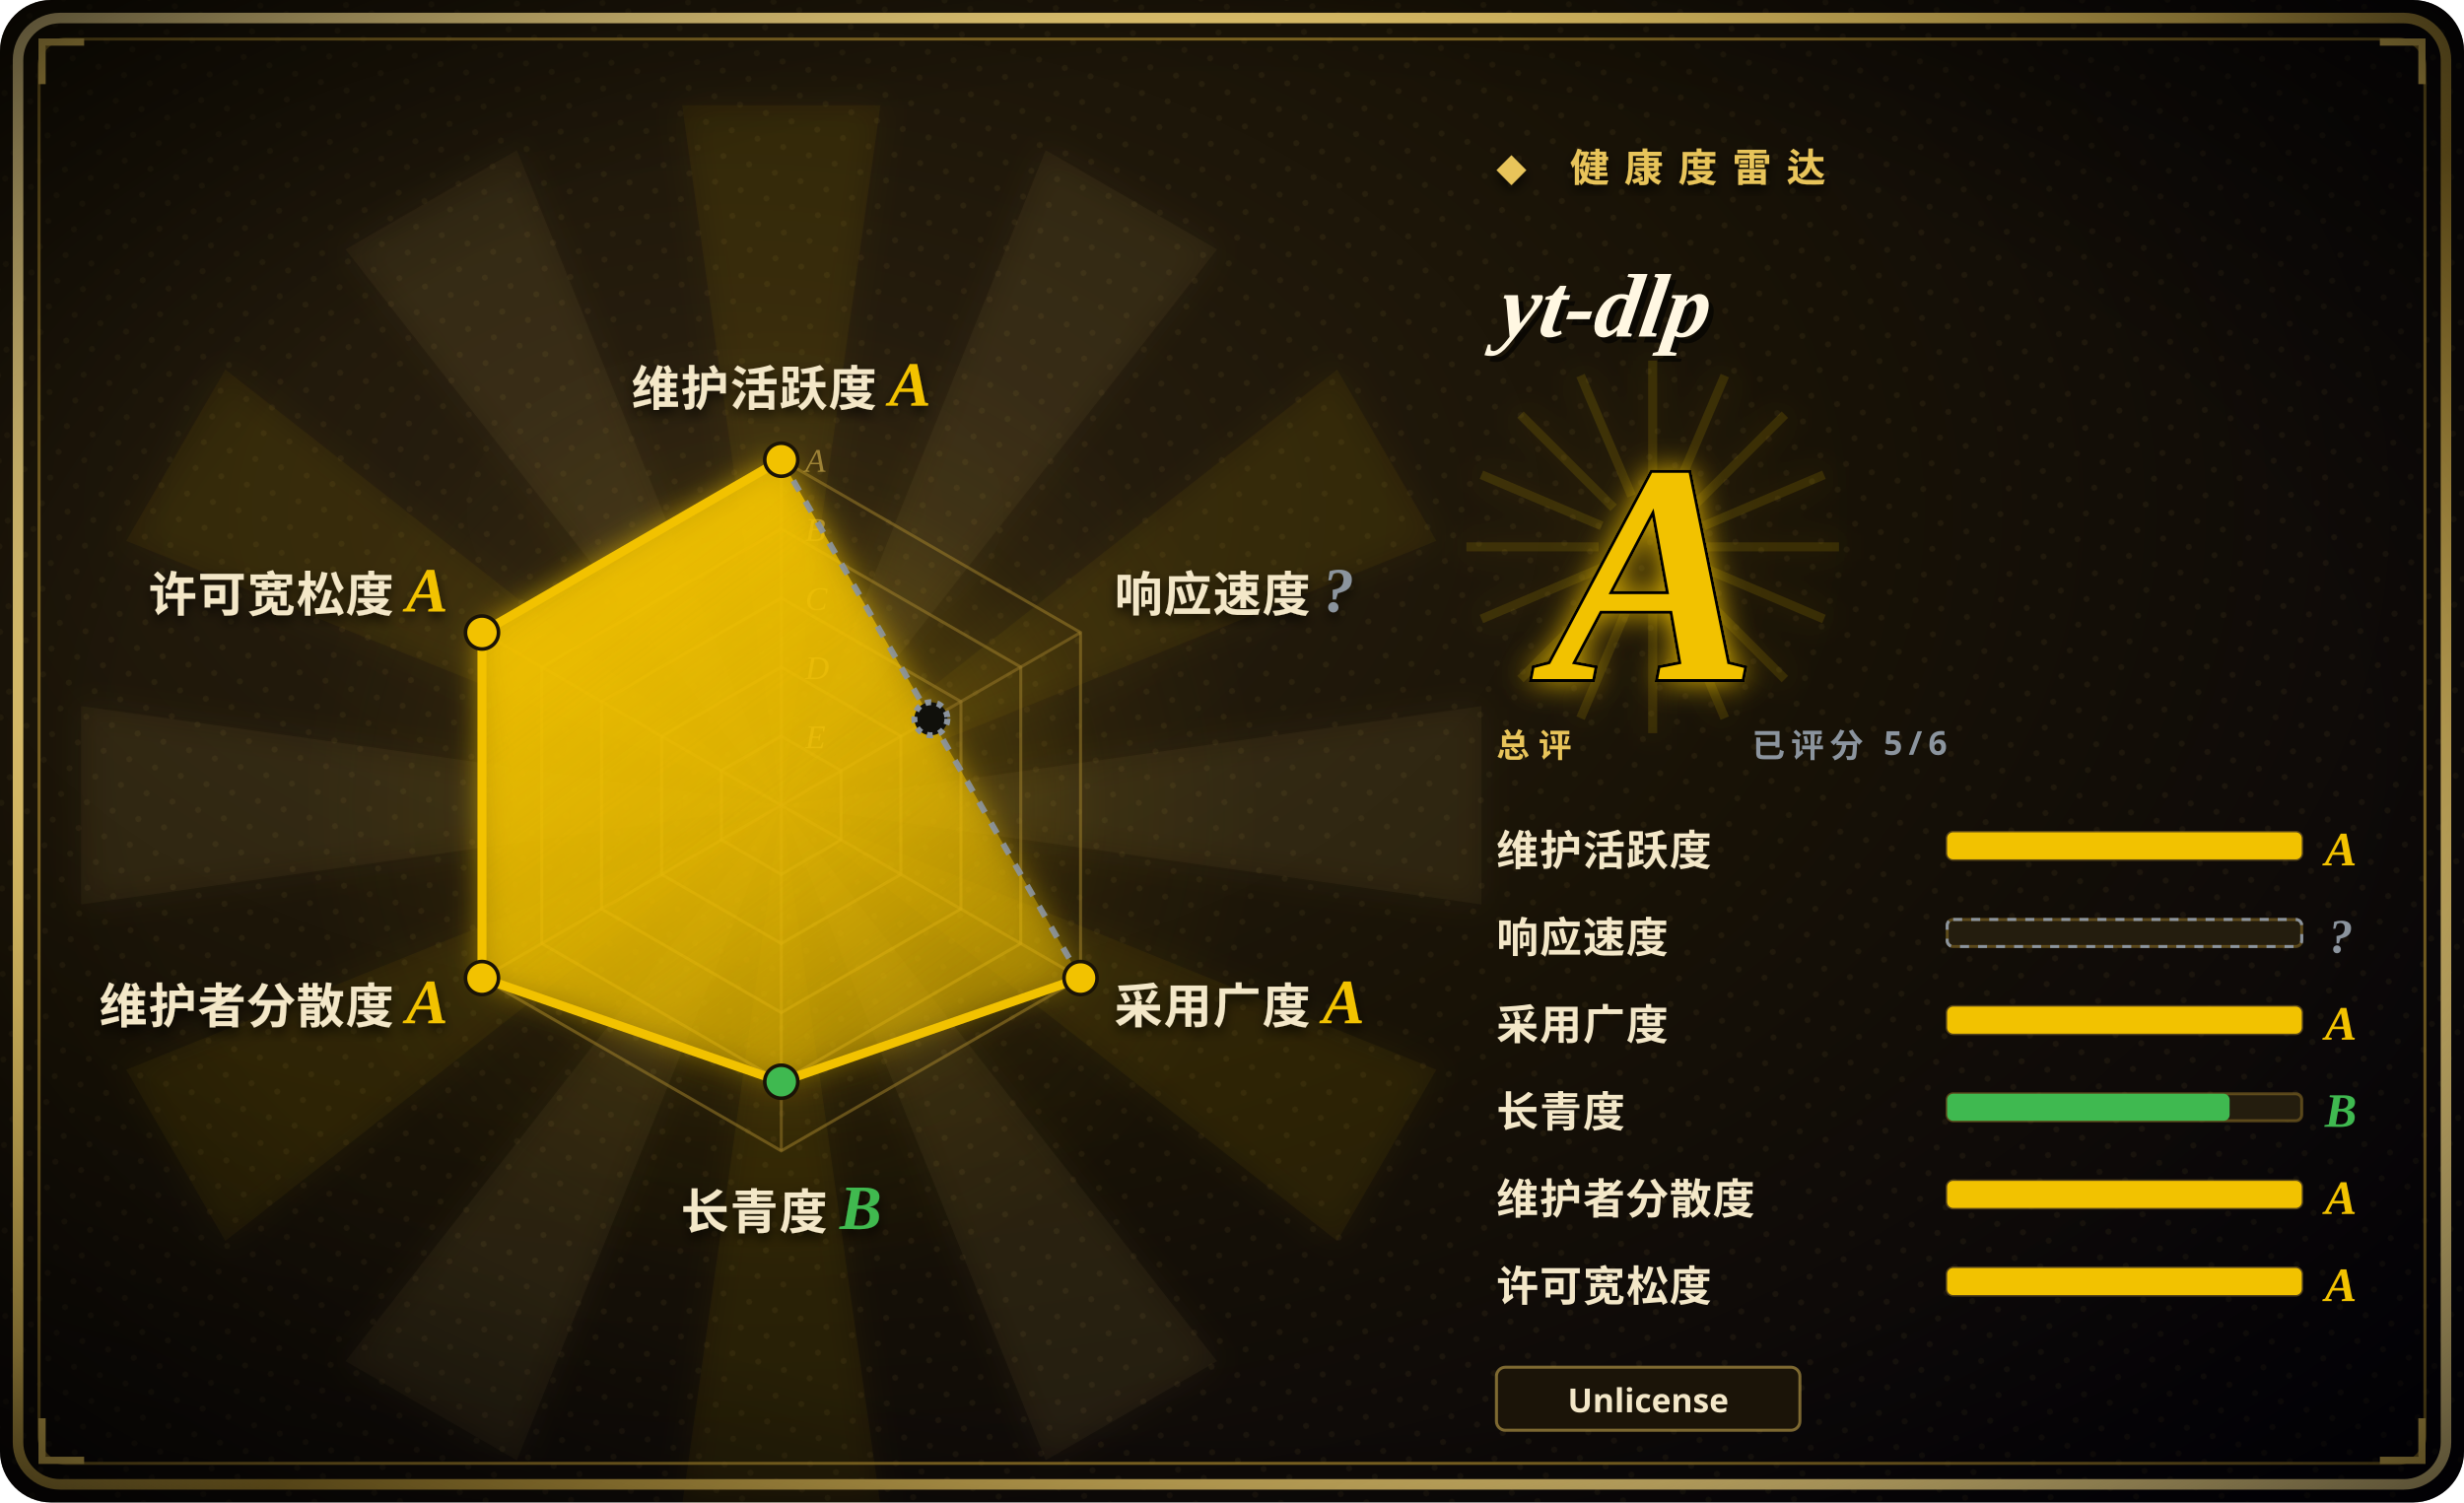
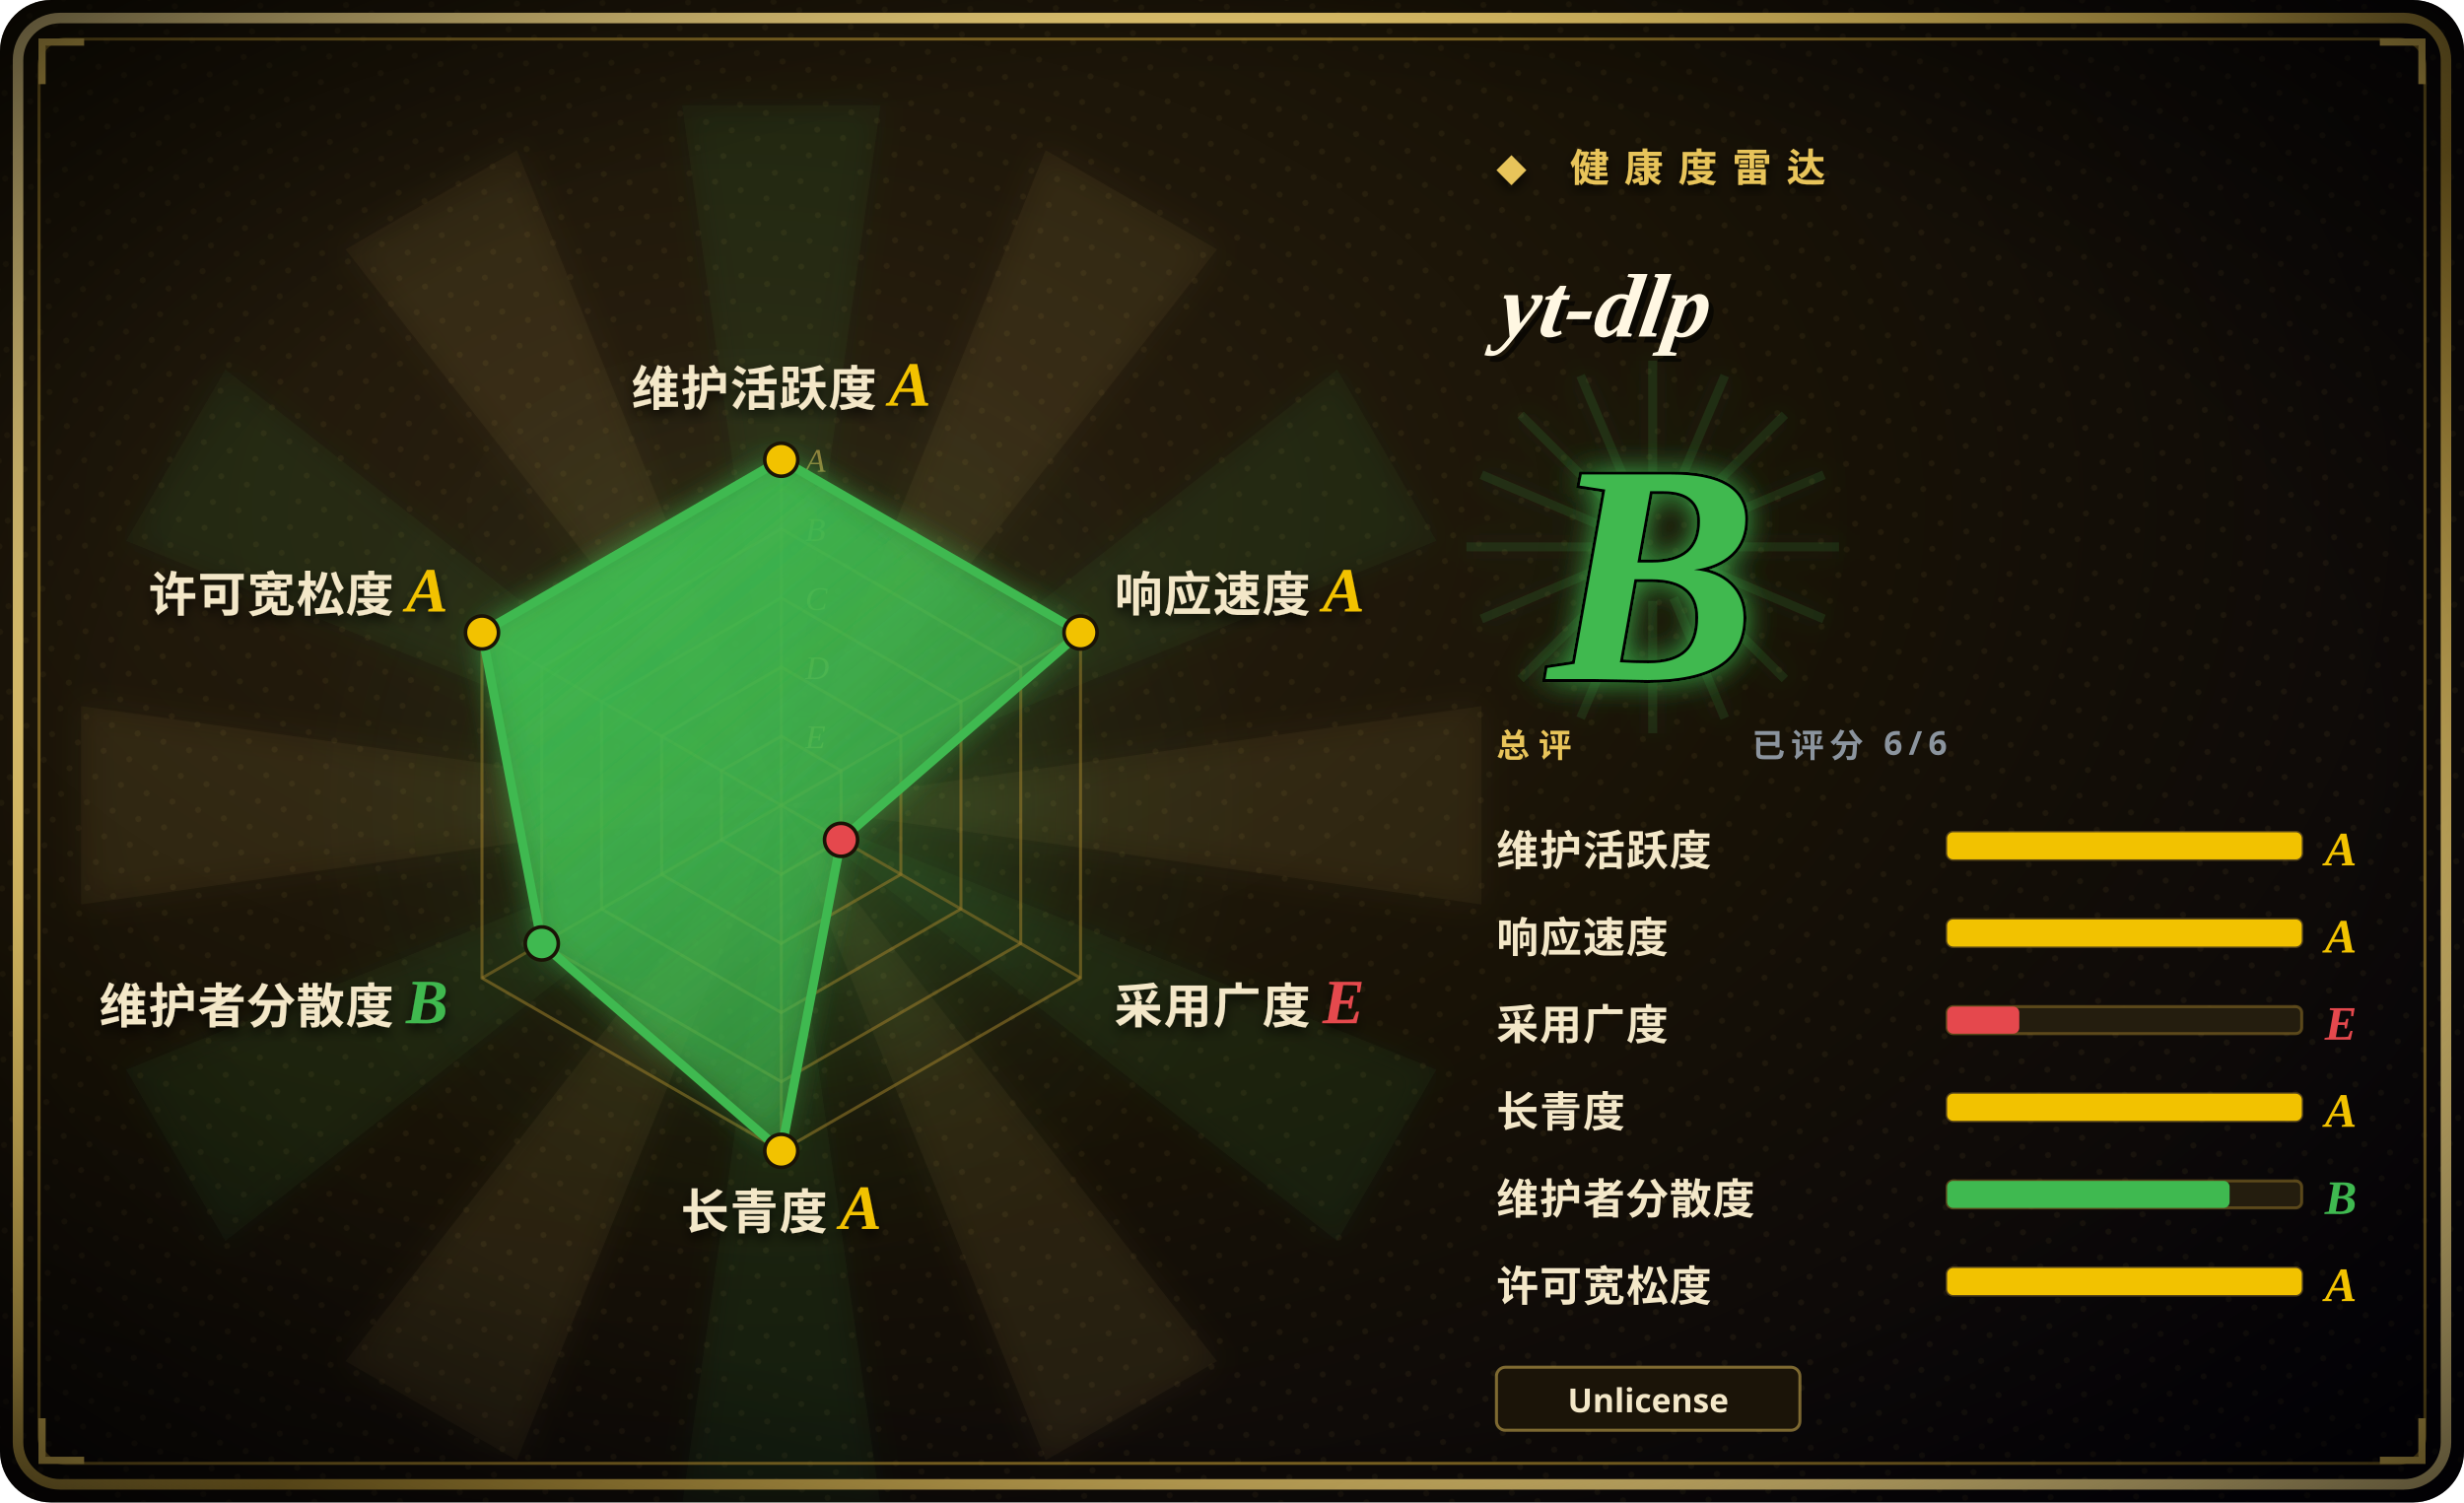
<svg xmlns="http://www.w3.org/2000/svg" width="820" height="500" viewBox="0 0 820 500">
  <defs>
    <radialGradient id="bg" cx="30%" cy="34%" r="90%">
      <stop offset="0%" stop-color="#2a2010" />
      <stop offset="48%" stop-color="#181206" />
      <stop offset="100%" stop-color="#05030a" />
    </radialGradient>
    <radialGradient id="vig" cx="50%" cy="50%" r="72%">
      <stop offset="62%" stop-color="#000000" stop-opacity="0" />
      <stop offset="100%" stop-color="#000000" stop-opacity="0.72" />
    </radialGradient>
    <linearGradient id="frame" x1="0" y1="0" x2="1" y2="1">
      <stop offset="0%" stop-color="#f6dd92" />
      <stop offset="45%" stop-color="#E8C45A" />
      <stop offset="55%" stop-color="#9c7d2a" />
      <stop offset="100%" stop-color="#f6dd92" />
    </linearGradient>
    <linearGradient id="poly" x1="0" y1="0" x2="0.7" y2="1">
-       <stop offset="0%" stop-color="#F2C200" stop-opacity="0.92" />
-       <stop offset="100%" stop-color="#F2C200" stop-opacity="0.34" />
+       <stop offset="0%" stop-color="#3FB950" stop-opacity="0.92" />
+       <stop offset="100%" stop-color="#3FB950" stop-opacity="0.34" />
    </linearGradient>
    <radialGradient id="halo" cx="50%" cy="50%" r="50%">
-       <stop offset="0%" stop-color="#F2C200" stop-opacity="0.34" />
-       <stop offset="68%" stop-color="#F2C200" stop-opacity="0.04" />
-       <stop offset="100%" stop-color="#F2C200" stop-opacity="0" />
+       <stop offset="0%" stop-color="#3FB950" stop-opacity="0.34" />
+       <stop offset="68%" stop-color="#3FB950" stop-opacity="0.04" />
+       <stop offset="100%" stop-color="#3FB950" stop-opacity="0" />
    </radialGradient>
    <filter id="glow" x="-60%" y="-60%" width="220%" height="220%">
      <feGaussianBlur stdDeviation="5" result="b" />
      <feMerge>
        <feMergeNode in="b" />
        <feMergeNode in="SourceGraphic" />
      </feMerge>
    </filter>
    <filter id="soft" x="-30%" y="-30%" width="160%" height="160%">
      <feDropShadow dx="0" dy="2" stdDeviation="2" flood-color="#000" flood-opacity="0.7" />
    </filter>
    <pattern id="halftone" width="9" height="9" patternUnits="userSpaceOnUse" patternTransform="rotate(18)">
      <circle cx="2" cy="2" r="1" fill="#E8C45A" fill-opacity="0.06" />
    </pattern>
  </defs>
  <rect width="820" height="500" rx="17" fill="url(#bg)" />
  <rect width="820" height="500" rx="17" fill="url(#halftone)" />
  <g opacity="0.5" filter="url(#glow)">
    <path d="M260,268 L493,235 L493,301 Z" fill="#E8C45A" fill-opacity="0.10" />
-     <path d="M260,268 L478,356 L445,413 Z" fill="#F2C200" fill-opacity="0.10" />
+     <path d="M260,268 L478,356 L445,413 Z" fill="#3FB950" fill-opacity="0.10" />
    <path d="M260,268 L405,453 L348,486 Z" fill="#E8C45A" fill-opacity="0.10" />
-     <path d="M260,268 L293,501 L227,501 Z" fill="#F2C200" fill-opacity="0.10" />
+     <path d="M260,268 L293,501 L227,501 Z" fill="#3FB950" fill-opacity="0.10" />
    <path d="M260,268 L172,486 L115,453 Z" fill="#E8C45A" fill-opacity="0.10" />
-     <path d="M260,268 L75,413 L42,356 Z" fill="#F2C200" fill-opacity="0.10" />
+     <path d="M260,268 L75,413 L42,356 Z" fill="#3FB950" fill-opacity="0.10" />
    <path d="M260,268 L27,301 L27,235 Z" fill="#E8C45A" fill-opacity="0.10" />
-     <path d="M260,268 L42,180 L75,123 Z" fill="#F2C200" fill-opacity="0.10" />
+     <path d="M260,268 L42,180 L75,123 Z" fill="#3FB950" fill-opacity="0.10" />
    <path d="M260,268 L115,83 L172,50 Z" fill="#E8C45A" fill-opacity="0.10" />
-     <path d="M260,268 L227,35 L293,35 Z" fill="#F2C200" fill-opacity="0.10" />
+     <path d="M260,268 L227,35 L293,35 Z" fill="#3FB950" fill-opacity="0.10" />
    <path d="M260,268 L348,50 L405,83 Z" fill="#E8C45A" fill-opacity="0.10" />
-     <path d="M260,268 L445,123 L478,180 Z" fill="#F2C200" fill-opacity="0.10" />
+     <path d="M260,268 L445,123 L478,180 Z" fill="#3FB950" fill-opacity="0.10" />
  </g>
  <circle cx="260" cy="268" r="161" fill="url(#halo)" />
  <rect x="6" y="6" width="808" height="488" rx="14" fill="none" stroke="url(#frame)" stroke-width="3.5" />
  <rect x="13" y="13" width="794" height="474" rx="9" fill="none" stroke="#9c7d2a" stroke-width="1" stroke-opacity="0.8" />
  <path d="M14,28 L14,14 L28,14" fill="none" stroke="#E8C45A" stroke-width="2.4" />
  <path d="M806,28 L806,14 L792,14" fill="none" stroke="#E8C45A" stroke-width="2.4" />
  <path d="M14,472 L14,486 L28,486" fill="none" stroke="#E8C45A" stroke-width="2.4" />
  <path d="M806,472 L806,486 L792,486" fill="none" stroke="#E8C45A" stroke-width="2.4" />
  <rect width="820" height="500" rx="17" fill="url(#vig)" />
  <polygon points="260.0,153.0 359.6,210.5 359.6,325.5 260.0,383.0 160.4,325.5 160.4,210.5" fill="none" stroke="#9c7d2a" stroke-opacity="0.55" stroke-width="1" />
  <polygon points="260.0,176.0 339.7,222.0 339.7,314.0 260.0,360.0 180.3,314.0 180.3,222.0" fill="none" stroke="#9c7d2a" stroke-opacity="0.55" stroke-width="1" />
  <polygon points="260.0,199.0 319.8,233.5 319.8,302.5 260.0,337.0 200.2,302.5 200.2,233.5" fill="none" stroke="#9c7d2a" stroke-opacity="0.55" stroke-width="1" />
  <polygon points="260.0,222.0 299.8,245.0 299.8,291.0 260.0,314.0 220.2,291.0 220.2,245.0" fill="none" stroke="#9c7d2a" stroke-opacity="0.55" stroke-width="1" />
  <polygon points="260.0,245.0 279.9,256.5 279.9,279.5 260.0,291.0 240.1,279.5 240.1,256.5" fill="none" stroke="#9c7d2a" stroke-opacity="0.55" stroke-width="1" />
  <line x1="260" y1="268" x2="260.0" y2="153.0" stroke="#9c7d2a" stroke-opacity="0.5" stroke-width="1" />
  <line x1="260" y1="268" x2="359.6" y2="210.5" stroke="#9c7d2a" stroke-opacity="0.5" stroke-width="1" />
  <line x1="260" y1="268" x2="359.6" y2="325.5" stroke="#9c7d2a" stroke-opacity="0.5" stroke-width="1" />
  <line x1="260" y1="268" x2="260.0" y2="383.0" stroke="#9c7d2a" stroke-opacity="0.5" stroke-width="1" />
  <line x1="260" y1="268" x2="160.4" y2="325.5" stroke="#9c7d2a" stroke-opacity="0.5" stroke-width="1" />
  <line x1="260" y1="268" x2="160.4" y2="210.5" stroke="#9c7d2a" stroke-opacity="0.5" stroke-width="1" />
  <text x="268" y="157.0" font-size="11" font-style="italic" fill="#E8C45A" fill-opacity="0.55" font-family="'Georgia','Times New Roman',serif">A</text>
  <text x="268" y="180.0" font-size="11" font-style="italic" fill="#E8C45A" fill-opacity="0.55" font-family="'Georgia','Times New Roman',serif">B</text>
  <text x="268" y="203.0" font-size="11" font-style="italic" fill="#E8C45A" fill-opacity="0.55" font-family="'Georgia','Times New Roman',serif">C</text>
  <text x="268" y="226.0" font-size="11" font-style="italic" fill="#E8C45A" fill-opacity="0.55" font-family="'Georgia','Times New Roman',serif">D</text>
  <text x="268" y="249.0" font-size="11" font-style="italic" fill="#E8C45A" fill-opacity="0.55" font-family="'Georgia','Times New Roman',serif">E</text>
-   <polygon points="260.0,153.0 309.8,239.2 359.6,325.5 260.0,360.0 160.4,325.5 160.4,210.5" fill="url(#poly)" filter="url(#glow)" />
-   <line x1="260.0" y1="153.0" x2="309.8" y2="239.2" stroke="#8B949E" stroke-width="2" stroke-dasharray="4 4" stroke-opacity="0.92" />
-   <line x1="309.8" y1="239.2" x2="359.6" y2="325.5" stroke="#8B949E" stroke-width="2" stroke-dasharray="4 4" stroke-opacity="0.92" />
-   <line x1="359.6" y1="325.5" x2="260.0" y2="360.0" stroke="#F2C200" stroke-width="3" />
-   <line x1="260.0" y1="360.0" x2="160.4" y2="325.5" stroke="#F2C200" stroke-width="3" />
-   <line x1="160.4" y1="325.5" x2="160.4" y2="210.5" stroke="#F2C200" stroke-width="3" />
-   <line x1="160.4" y1="210.5" x2="260.0" y2="153.0" stroke="#F2C200" stroke-width="3" />
+   <polygon points="260.0,153.0 359.6,210.5 279.9,279.5 260.0,383.0 180.3,314.0 160.4,210.5" fill="url(#poly)" filter="url(#glow)" />
+   <line x1="260.0" y1="153.0" x2="359.6" y2="210.5" stroke="#3FB950" stroke-width="3" />
+   <line x1="359.6" y1="210.5" x2="279.9" y2="279.5" stroke="#3FB950" stroke-width="3" />
+   <line x1="279.9" y1="279.5" x2="260.0" y2="383.0" stroke="#3FB950" stroke-width="3" />
+   <line x1="260.0" y1="383.0" x2="180.3" y2="314.0" stroke="#3FB950" stroke-width="3" />
+   <line x1="180.3" y1="314.0" x2="160.4" y2="210.5" stroke="#3FB950" stroke-width="3" />
+   <line x1="160.4" y1="210.5" x2="260.0" y2="153.0" stroke="#3FB950" stroke-width="3" />
  <circle cx="260.0" cy="153.0" r="5.5" fill="#F2C200" stroke="#1a1306" stroke-width="1.2" />
-   <circle cx="309.8" cy="239.2" r="5.5" fill="#10100b" stroke="#8B949E" stroke-width="2" stroke-dasharray="2 2" />
-   <circle cx="359.6" cy="325.5" r="5.5" fill="#F2C200" stroke="#1a1306" stroke-width="1.2" />
-   <circle cx="260.0" cy="360.0" r="5.5" fill="#3FB950" stroke="#1a1306" stroke-width="1.2" />
-   <circle cx="160.4" cy="325.5" r="5.5" fill="#F2C200" stroke="#1a1306" stroke-width="1.2" />
+   <circle cx="359.6" cy="210.5" r="5.5" fill="#F2C200" stroke="#1a1306" stroke-width="1.2" />
+   <circle cx="279.9" cy="279.5" r="5.5" fill="#E5484D" stroke="#1a1306" stroke-width="1.2" />
+   <circle cx="260.0" cy="383.0" r="5.5" fill="#F2C200" stroke="#1a1306" stroke-width="1.2" />
+   <circle cx="180.3" cy="314.0" r="5.5" fill="#3FB950" stroke="#1a1306" stroke-width="1.2" />
  <circle cx="160.4" cy="210.5" r="5.5" fill="#F2C200" stroke="#1a1306" stroke-width="1.2" />
  <text x="260.0" y="135.0" font-size="16" font-weight="900" fill="#f3e7c8" text-anchor="middle" font-family="'PingFang SC','Hiragino Sans GB','Heiti SC','Microsoft YaHei',sans-serif" letter-spacing="0.4" filter="url(#soft)">维护活跃度 <tspan fill="#F2C200" font-family="'Georgia','Times New Roman',serif" font-style="italic" font-size="21">A</tspan>
  </text>
-   <text x="370.9" y="203.5" font-size="16" font-weight="900" fill="#f3e7c8" text-anchor="start" font-family="'PingFang SC','Hiragino Sans GB','Heiti SC','Microsoft YaHei',sans-serif" letter-spacing="0.4" filter="url(#soft)">响应速度 <tspan fill="#8B949E" font-family="'Georgia','Times New Roman',serif" font-style="italic" font-size="21">?</tspan>
+   <text x="370.9" y="203.5" font-size="16" font-weight="900" fill="#f3e7c8" text-anchor="start" font-family="'PingFang SC','Hiragino Sans GB','Heiti SC','Microsoft YaHei',sans-serif" letter-spacing="0.4" filter="url(#soft)">响应速度 <tspan fill="#F2C200" font-family="'Georgia','Times New Roman',serif" font-style="italic" font-size="21">A</tspan>
  </text>
-   <text x="370.9" y="340.5" font-size="16" font-weight="900" fill="#f3e7c8" text-anchor="start" font-family="'PingFang SC','Hiragino Sans GB','Heiti SC','Microsoft YaHei',sans-serif" letter-spacing="0.4" filter="url(#soft)">采用广度 <tspan fill="#F2C200" font-family="'Georgia','Times New Roman',serif" font-style="italic" font-size="21">A</tspan>
+   <text x="370.9" y="340.5" font-size="16" font-weight="900" fill="#f3e7c8" text-anchor="start" font-family="'PingFang SC','Hiragino Sans GB','Heiti SC','Microsoft YaHei',sans-serif" letter-spacing="0.4" filter="url(#soft)">采用广度 <tspan fill="#E5484D" font-family="'Georgia','Times New Roman',serif" font-style="italic" font-size="21">E</tspan>
  </text>
-   <text x="260.0" y="409.0" font-size="16" font-weight="900" fill="#f3e7c8" text-anchor="middle" font-family="'PingFang SC','Hiragino Sans GB','Heiti SC','Microsoft YaHei',sans-serif" letter-spacing="0.4" filter="url(#soft)">长青度 <tspan fill="#3FB950" font-family="'Georgia','Times New Roman',serif" font-style="italic" font-size="21">B</tspan>
+   <text x="260.0" y="409.0" font-size="16" font-weight="900" fill="#f3e7c8" text-anchor="middle" font-family="'PingFang SC','Hiragino Sans GB','Heiti SC','Microsoft YaHei',sans-serif" letter-spacing="0.4" filter="url(#soft)">长青度 <tspan fill="#F2C200" font-family="'Georgia','Times New Roman',serif" font-style="italic" font-size="21">A</tspan>
  </text>
-   <text x="149.1" y="340.5" font-size="16" font-weight="900" fill="#f3e7c8" text-anchor="end" font-family="'PingFang SC','Hiragino Sans GB','Heiti SC','Microsoft YaHei',sans-serif" letter-spacing="0.4" filter="url(#soft)">维护者分散度 <tspan fill="#F2C200" font-family="'Georgia','Times New Roman',serif" font-style="italic" font-size="21">A</tspan>
+   <text x="149.1" y="340.5" font-size="16" font-weight="900" fill="#f3e7c8" text-anchor="end" font-family="'PingFang SC','Hiragino Sans GB','Heiti SC','Microsoft YaHei',sans-serif" letter-spacing="0.4" filter="url(#soft)">维护者分散度 <tspan fill="#3FB950" font-family="'Georgia','Times New Roman',serif" font-style="italic" font-size="21">B</tspan>
  </text>
  <text x="149.1" y="203.5" font-size="16" font-weight="900" fill="#f3e7c8" text-anchor="end" font-family="'PingFang SC','Hiragino Sans GB','Heiti SC','Microsoft YaHei',sans-serif" letter-spacing="0.4" filter="url(#soft)">许可宽松度 <tspan fill="#F2C200" font-family="'Georgia','Times New Roman',serif" font-style="italic" font-size="21">A</tspan>
  </text>
  <text x="498" y="60" font-size="13" letter-spacing="5" fill="#E8C45A" font-weight="900" font-family="'PingFang SC','Hiragino Sans GB','Heiti SC','Microsoft YaHei',sans-serif" filter="url(#soft)">◆ 健康度雷达</text>
  <g transform="translate(498,112) skewX(-9)">
    <text x="2" y="2" font-size="30" font-weight="900" font-style="italic" fill="#000" fill-opacity="0.6" font-family="'Georgia','Times New Roman',serif">yt-dlp</text>
    <text x="0" y="0" font-size="30" font-weight="900" font-style="italic" fill="#fff7e2" font-family="'Georgia','Times New Roman',serif">yt-dlp</text>
  </g>
  <line x1="498" y1="124" x2="648" y2="124" stroke="url(#frame)" stroke-width="2" />
  <g opacity="0.85" filter="url(#glow)">
-     <line x1="568" y1="182" x2="612" y2="182" stroke="#F2C200" stroke-opacity="0.16" stroke-width="3" />
-     <line x1="567" y1="189" x2="607" y2="206" stroke="#F2C200" stroke-opacity="0.16" stroke-width="3" />
-     <line x1="563" y1="195" x2="594" y2="226" stroke="#F2C200" stroke-opacity="0.16" stroke-width="3" />
-     <line x1="557" y1="199" x2="574" y2="239" stroke="#F2C200" stroke-opacity="0.16" stroke-width="3" />
-     <line x1="550" y1="200" x2="550" y2="244" stroke="#F2C200" stroke-opacity="0.16" stroke-width="3" />
-     <line x1="543" y1="199" x2="526" y2="239" stroke="#F2C200" stroke-opacity="0.16" stroke-width="3" />
-     <line x1="537" y1="195" x2="506" y2="226" stroke="#F2C200" stroke-opacity="0.16" stroke-width="3" />
-     <line x1="533" y1="189" x2="493" y2="206" stroke="#F2C200" stroke-opacity="0.16" stroke-width="3" />
-     <line x1="532" y1="182" x2="488" y2="182" stroke="#F2C200" stroke-opacity="0.16" stroke-width="3" />
-     <line x1="533" y1="175" x2="493" y2="158" stroke="#F2C200" stroke-opacity="0.16" stroke-width="3" />
-     <line x1="537" y1="169" x2="506" y2="138" stroke="#F2C200" stroke-opacity="0.16" stroke-width="3" />
-     <line x1="543" y1="165" x2="526" y2="125" stroke="#F2C200" stroke-opacity="0.16" stroke-width="3" />
-     <line x1="550" y1="164" x2="550" y2="120" stroke="#F2C200" stroke-opacity="0.16" stroke-width="3" />
-     <line x1="557" y1="165" x2="574" y2="125" stroke="#F2C200" stroke-opacity="0.16" stroke-width="3" />
-     <line x1="563" y1="169" x2="594" y2="138" stroke="#F2C200" stroke-opacity="0.16" stroke-width="3" />
-     <line x1="567" y1="175" x2="607" y2="158" stroke="#F2C200" stroke-opacity="0.16" stroke-width="3" />
+     <line x1="568" y1="182" x2="612" y2="182" stroke="#3FB950" stroke-opacity="0.16" stroke-width="3" />
+     <line x1="567" y1="189" x2="607" y2="206" stroke="#3FB950" stroke-opacity="0.16" stroke-width="3" />
+     <line x1="563" y1="195" x2="594" y2="226" stroke="#3FB950" stroke-opacity="0.16" stroke-width="3" />
+     <line x1="557" y1="199" x2="574" y2="239" stroke="#3FB950" stroke-opacity="0.16" stroke-width="3" />
+     <line x1="550" y1="200" x2="550" y2="244" stroke="#3FB950" stroke-opacity="0.16" stroke-width="3" />
+     <line x1="543" y1="199" x2="526" y2="239" stroke="#3FB950" stroke-opacity="0.16" stroke-width="3" />
+     <line x1="537" y1="195" x2="506" y2="226" stroke="#3FB950" stroke-opacity="0.16" stroke-width="3" />
+     <line x1="533" y1="189" x2="493" y2="206" stroke="#3FB950" stroke-opacity="0.16" stroke-width="3" />
+     <line x1="532" y1="182" x2="488" y2="182" stroke="#3FB950" stroke-opacity="0.16" stroke-width="3" />
+     <line x1="533" y1="175" x2="493" y2="158" stroke="#3FB950" stroke-opacity="0.16" stroke-width="3" />
+     <line x1="537" y1="169" x2="506" y2="138" stroke="#3FB950" stroke-opacity="0.16" stroke-width="3" />
+     <line x1="543" y1="165" x2="526" y2="125" stroke="#3FB950" stroke-opacity="0.16" stroke-width="3" />
+     <line x1="550" y1="164" x2="550" y2="120" stroke="#3FB950" stroke-opacity="0.16" stroke-width="3" />
+     <line x1="557" y1="165" x2="574" y2="125" stroke="#3FB950" stroke-opacity="0.16" stroke-width="3" />
+     <line x1="563" y1="169" x2="594" y2="138" stroke="#3FB950" stroke-opacity="0.16" stroke-width="3" />
+     <line x1="567" y1="175" x2="607" y2="158" stroke="#3FB950" stroke-opacity="0.16" stroke-width="3" />
  </g>
-   <text x="550" y="226" font-size="104" font-weight="900" font-style="italic" text-anchor="middle" fill="#F2C200" stroke="#000" stroke-width="2" paint-order="stroke" font-family="'Georgia','Times New Roman',serif" filter="url(#glow)">A</text>
+   <text x="550" y="226" font-size="104" font-weight="900" font-style="italic" text-anchor="middle" fill="#3FB950" stroke="#000" stroke-width="2" paint-order="stroke" font-family="'Georgia','Times New Roman',serif" filter="url(#glow)">B</text>
  <text x="498" y="252" font-size="11" letter-spacing="3" fill="#E8C45A" font-family="'PingFang SC','Hiragino Sans GB','Heiti SC','Microsoft YaHei',sans-serif" font-weight="900">总评</text>
-   <text x="648" y="252" font-size="11" letter-spacing="2" fill="#8B949E" font-family="'PingFang SC','Hiragino Sans GB','Heiti SC','Microsoft YaHei',sans-serif" font-weight="900" text-anchor="end">已评分 5/6</text>
+   <text x="648" y="252" font-size="11" letter-spacing="2" fill="#8B949E" font-family="'PingFang SC','Hiragino Sans GB','Heiti SC','Microsoft YaHei',sans-serif" font-weight="900" text-anchor="end">已评分 6/6</text>
  <text x="498" y="288" font-size="14" font-weight="900" fill="#f3e7c8" font-family="'PingFang SC','Hiragino Sans GB','Heiti SC','Microsoft YaHei',sans-serif" letter-spacing="0.4">维护活跃度</text>
  <rect x="648" y="277" width="118" height="9" rx="2" fill="#241d0e" stroke="#9c7d2a" stroke-opacity="0.5" />
  <rect x="648" y="277" width="118" height="9" rx="2" fill="#F2C200" />
  <text x="779" y="288" font-size="16" font-weight="900" font-style="italic" fill="#F2C200" font-family="'Georgia','Times New Roman',serif" text-anchor="middle">A</text>
  <text x="498" y="317" font-size="14" font-weight="900" fill="#f3e7c8" font-family="'PingFang SC','Hiragino Sans GB','Heiti SC','Microsoft YaHei',sans-serif" letter-spacing="0.4">响应速度</text>
  <rect x="648" y="306" width="118" height="9" rx="2" fill="#241d0e" stroke="#9c7d2a" stroke-opacity="0.5" />
-   <rect x="648" y="306" width="118" height="9" rx="2" fill="none" stroke="#8B949E" stroke-dasharray="3 3" />
-   <text x="779" y="317" font-size="16" font-weight="900" font-style="italic" fill="#8B949E" font-family="'Georgia','Times New Roman',serif" text-anchor="middle">?</text>
+   <rect x="648" y="306" width="118" height="9" rx="2" fill="#F2C200" />
+   <text x="779" y="317" font-size="16" font-weight="900" font-style="italic" fill="#F2C200" font-family="'Georgia','Times New Roman',serif" text-anchor="middle">A</text>
  <text x="498" y="346" font-size="14" font-weight="900" fill="#f3e7c8" font-family="'PingFang SC','Hiragino Sans GB','Heiti SC','Microsoft YaHei',sans-serif" letter-spacing="0.4">采用广度</text>
  <rect x="648" y="335" width="118" height="9" rx="2" fill="#241d0e" stroke="#9c7d2a" stroke-opacity="0.5" />
-   <rect x="648" y="335" width="118" height="9" rx="2" fill="#F2C200" />
-   <text x="779" y="346" font-size="16" font-weight="900" font-style="italic" fill="#F2C200" font-family="'Georgia','Times New Roman',serif" text-anchor="middle">A</text>
+   <rect x="648" y="335" width="24" height="9" rx="2" fill="#E5484D" />
+   <text x="779" y="346" font-size="16" font-weight="900" font-style="italic" fill="#E5484D" font-family="'Georgia','Times New Roman',serif" text-anchor="middle">E</text>
  <text x="498" y="375" font-size="14" font-weight="900" fill="#f3e7c8" font-family="'PingFang SC','Hiragino Sans GB','Heiti SC','Microsoft YaHei',sans-serif" letter-spacing="0.4">长青度</text>
  <rect x="648" y="364" width="118" height="9" rx="2" fill="#241d0e" stroke="#9c7d2a" stroke-opacity="0.5" />
-   <rect x="648" y="364" width="94" height="9" rx="2" fill="#3FB950" />
-   <text x="779" y="375" font-size="16" font-weight="900" font-style="italic" fill="#3FB950" font-family="'Georgia','Times New Roman',serif" text-anchor="middle">B</text>
+   <rect x="648" y="364" width="118" height="9" rx="2" fill="#F2C200" />
+   <text x="779" y="375" font-size="16" font-weight="900" font-style="italic" fill="#F2C200" font-family="'Georgia','Times New Roman',serif" text-anchor="middle">A</text>
  <text x="498" y="404" font-size="14" font-weight="900" fill="#f3e7c8" font-family="'PingFang SC','Hiragino Sans GB','Heiti SC','Microsoft YaHei',sans-serif" letter-spacing="0.4">维护者分散度</text>
  <rect x="648" y="393" width="118" height="9" rx="2" fill="#241d0e" stroke="#9c7d2a" stroke-opacity="0.5" />
-   <rect x="648" y="393" width="118" height="9" rx="2" fill="#F2C200" />
-   <text x="779" y="404" font-size="16" font-weight="900" font-style="italic" fill="#F2C200" font-family="'Georgia','Times New Roman',serif" text-anchor="middle">A</text>
+   <rect x="648" y="393" width="94" height="9" rx="2" fill="#3FB950" />
+   <text x="779" y="404" font-size="16" font-weight="900" font-style="italic" fill="#3FB950" font-family="'Georgia','Times New Roman',serif" text-anchor="middle">B</text>
  <text x="498" y="433" font-size="14" font-weight="900" fill="#f3e7c8" font-family="'PingFang SC','Hiragino Sans GB','Heiti SC','Microsoft YaHei',sans-serif" letter-spacing="0.4">许可宽松度</text>
  <rect x="648" y="422" width="118" height="9" rx="2" fill="#241d0e" stroke="#9c7d2a" stroke-opacity="0.5" />
  <rect x="648" y="422" width="118" height="9" rx="2" fill="#F2C200" />
  <text x="779" y="433" font-size="16" font-weight="900" font-style="italic" fill="#F2C200" font-family="'Georgia','Times New Roman',serif" text-anchor="middle">A</text>
  <rect x="498" y="455" width="101" height="21" rx="3" fill="#1b1408" stroke="#E8C45A" stroke-opacity="0.5" />
  <text x="548.5" y="470" font-size="11" font-weight="700" fill="#f3e7c8" text-anchor="middle" font-family="'PingFang SC','Hiragino Sans GB','Heiti SC','Microsoft YaHei',sans-serif">Unlicense</text>
</svg>
